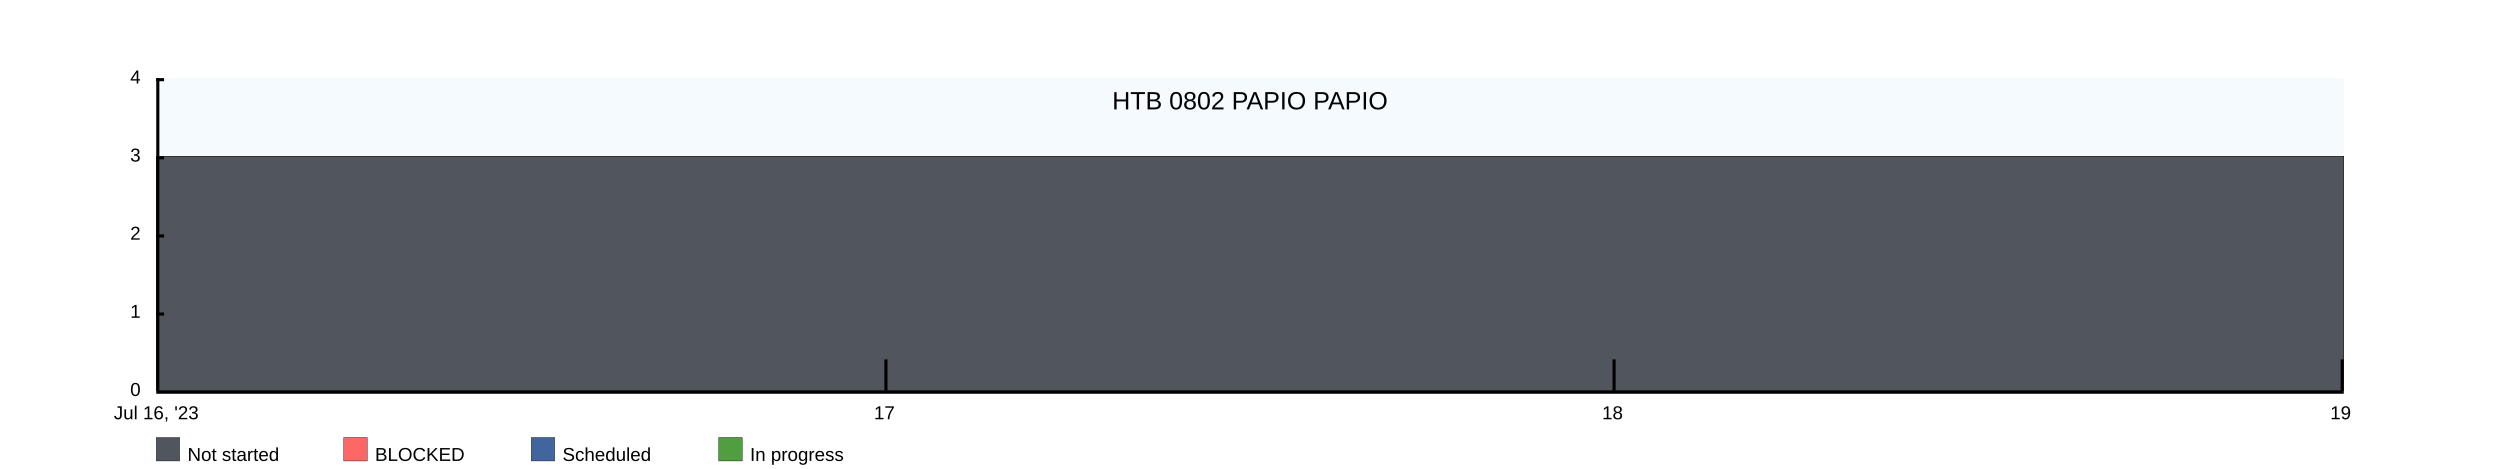
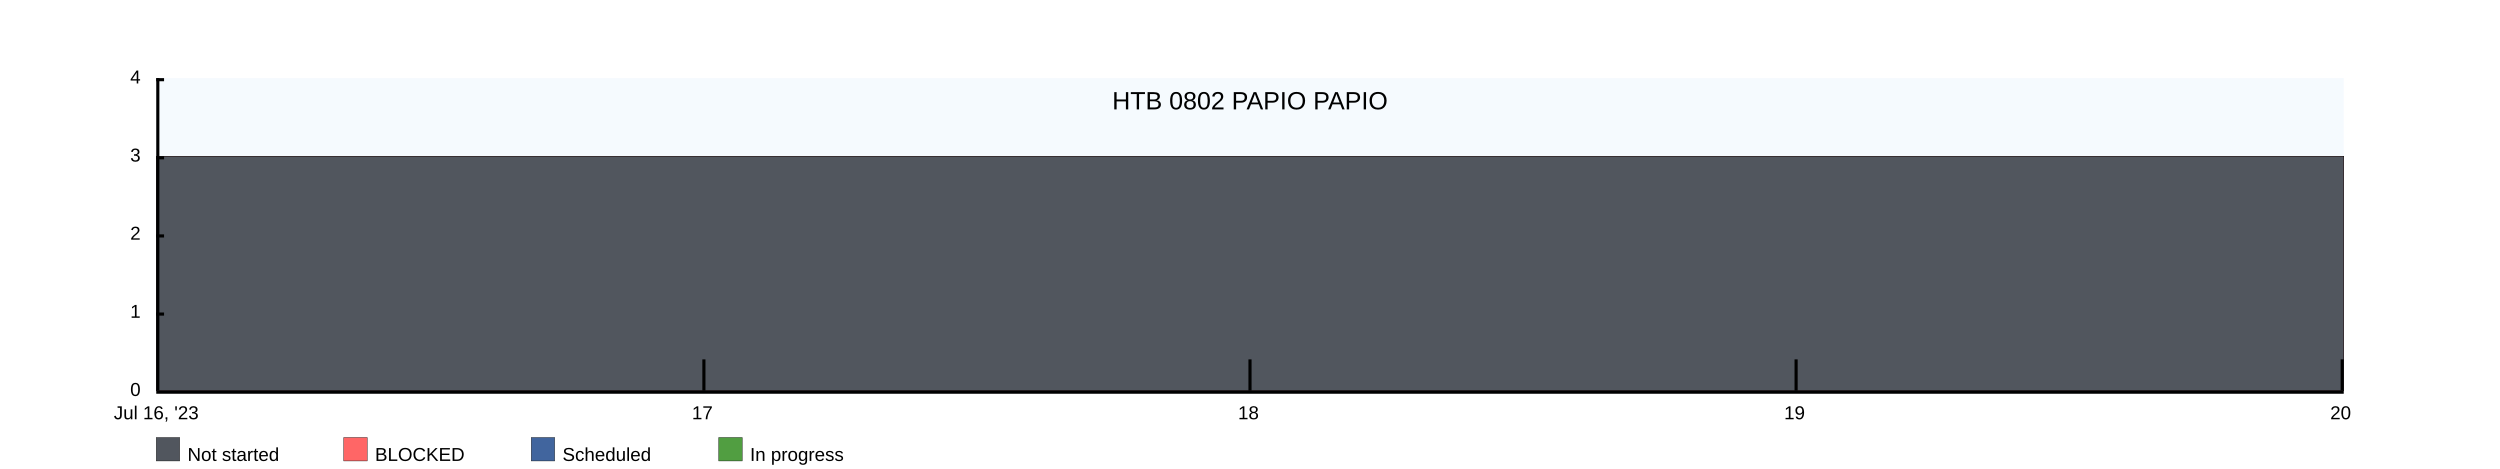
<svg xmlns="http://www.w3.org/2000/svg" width="1600" height="300">
  <rect x="100" y="50" width="1400" height="200" fill="rgba(221, 239, 250, .3)" />
  <clipPath id="theGraph">
    <rect x="100" y="50" width="1400" height="200" fill="black" />
  </clipPath>
  <rect x="100" y="280" width="15" height="15" fill="#51565E" stroke="black" stroke-width="0.25" />
  <text x="120" y="295" font-family="Arial" font-size="12" fill="black">Not started</text>
  <rect x="220" y="280" width="15" height="15" fill="#FF6666" stroke="black" stroke-width="0.25" />
  <text x="240" y="295" font-family="Arial" font-size="12" fill="black">BLOCKED</text>
  <rect x="340" y="280" width="15" height="15" fill="#41659E" stroke="black" stroke-width="0.25" />
  <text x="360" y="295" font-family="Arial" font-size="12" fill="black">Scheduled</text>
  <rect x="460" y="280" width="15" height="15" fill="#519E41" stroke="black" stroke-width="0.25" />
  <text x="480" y="295" font-family="Arial" font-size="12" fill="black">In progress</text>
-   <path d="M 100 100 M 100 100 C 100 100 566.667 100 566.667 100 C 566.667 100 1033.333 100 1033.333 100 C 1033.333 100 1500 100 1500 100 C 1500 100 1500 250 1500 250 C 1500 250 100 250 100 250 Z" fill="#519E41" stroke="black" stroke-width="0.25" />
-   <path d="M 100 100 M 100 100 C 100 100 566.667 100 566.667 100 C 566.667 100 1033.333 100 1033.333 100 C 1033.333 100 1500 100 1500 100 C 1500 100 1500 250 1500 250 C 1500 250 100 250 100 250 Z" fill="#41659E" stroke="black" stroke-width="0.25" />
-   <path d="M 100 100 M 100 100 C 100 100 566.667 100 566.667 100 C 566.667 100 1033.333 100 1033.333 100 C 1033.333 100 1500 100 1500 100 C 1500 100 1500 250 1500 250 C 1500 250 100 250 100 250 Z" fill="#FF6666" stroke="black" stroke-width="0.25" />
-   <path d="M 100 100 M 100 100 C 100 100 566.667 100 566.667 100 C 566.667 100 1033.333 100 1033.333 100 C 1033.333 100 1500 100 1500 100 C 1500 100 1500 250 1500 250 C 1500 250 100 250 100 250 Z" fill="#51565E" stroke="black" stroke-width="0.25" />
+   <path d="M 100 100 M 100 100 C 100 100 450 100 450 100 C 450 100 800 100 800 100 C 800 100 1150 100 1150 100 C 1150 100 1500 100 1500 100 C 1500 100 1500 250 1500 250 C 1500 250 100 250 100 250 Z" fill="#519E41" stroke="black" stroke-width="0.25" />
+   <path d="M 100 100 M 100 100 C 100 100 450 100 450 100 C 450 100 800 100 800 100 C 800 100 1150 100 1150 100 C 1150 100 1500 100 1500 100 C 1500 100 1500 250 1500 250 C 1500 250 100 250 100 250 Z" fill="#41659E" stroke="black" stroke-width="0.25" />
+   <path d="M 100 100 M 100 100 C 100 100 450 100 450 100 C 450 100 800 100 800 100 C 800 100 1150 100 1150 100 C 1150 100 1500 100 1500 100 C 1500 100 1500 250 1500 250 C 1500 250 100 250 100 250 Z" fill="#FF6666" stroke="black" stroke-width="0.25" />
+   <path d="M 100 100 M 100 100 C 100 100 450 100 450 100 C 450 100 800 100 800 100 C 800 100 1150 100 1150 100 C 1150 100 1500 100 1500 100 C 1500 100 1500 250 1500 250 C 1500 250 100 250 100 250 Z" fill="#51565E" stroke="black" stroke-width="0.25" />
  <text x="800" y="70" font-family="Arial" font-size="16" fill="black" text-anchor="middle" alignment-baseline="middle">HTB 0802 PAPIO PAPIO</text>
  <rect x="100" y="250" width="1400" height="2" fill="black" />
  <rect x="100" y="50" width="5" height="2" fill="black" />
  <rect x="100" y="100" width="5" height="2" fill="black" />
  <rect x="100" y="150" width="5" height="2" fill="black" />
  <rect x="100" y="200" width="5" height="2" fill="black" />
  <text x="90" y="50" font-family="Arial" font-size="12" fill="black" text-anchor="end" dominant-baseline="middle">4</text>
  <text x="90" y="100" font-family="Arial" font-size="12" fill="black" text-anchor="end" dominant-baseline="middle">3</text>
  <text x="90" y="150" font-family="Arial" font-size="12" fill="black" text-anchor="end" dominant-baseline="middle">2</text>
  <text x="90" y="200" font-family="Arial" font-size="12" fill="black" text-anchor="end" dominant-baseline="middle">1</text>
  <text x="90" y="250" font-family="Arial" font-size="12" fill="black" text-anchor="end" dominant-baseline="middle">0</text>
  <text x="100" y="260" font-family="Arial" fill="black" text-anchor="middle" dominant-baseline="hanging">Jul 16, '23</text>
-   <text x="566" y="260" font-family="Arial" fill="black" text-anchor="middle" dominant-baseline="hanging">17</text>
-   <text x="1032" y="260" font-family="Arial" fill="black" text-anchor="middle" dominant-baseline="hanging">18</text>
-   <text x="1498" y="260" font-family="Arial" fill="black" text-anchor="middle" dominant-baseline="hanging">19</text>
+   <text x="449.5" y="260" font-family="Arial" fill="black" text-anchor="middle" dominant-baseline="hanging">17</text>
+   <text x="799" y="260" font-family="Arial" fill="black" text-anchor="middle" dominant-baseline="hanging">18</text>
+   <text x="1148.5" y="260" font-family="Arial" fill="black" text-anchor="middle" dominant-baseline="hanging">19</text>
+   <text x="1498" y="260" font-family="Arial" fill="black" text-anchor="middle" dominant-baseline="hanging">20</text>
  <rect x="100" y="50" width="2" height="200" fill="black" />
-   <rect x="566" y="230" width="2" height="20" fill="black" />
-   <rect x="1032" y="230" width="2" height="20" fill="black" />
+   <rect x="449.5" y="230" width="2" height="20" fill="black" />
+   <rect x="799" y="230" width="2" height="20" fill="black" />
+   <rect x="1148.5" y="230" width="2" height="20" fill="black" />
  <rect x="1498" y="230" width="2" height="20" fill="black" />
</svg>
